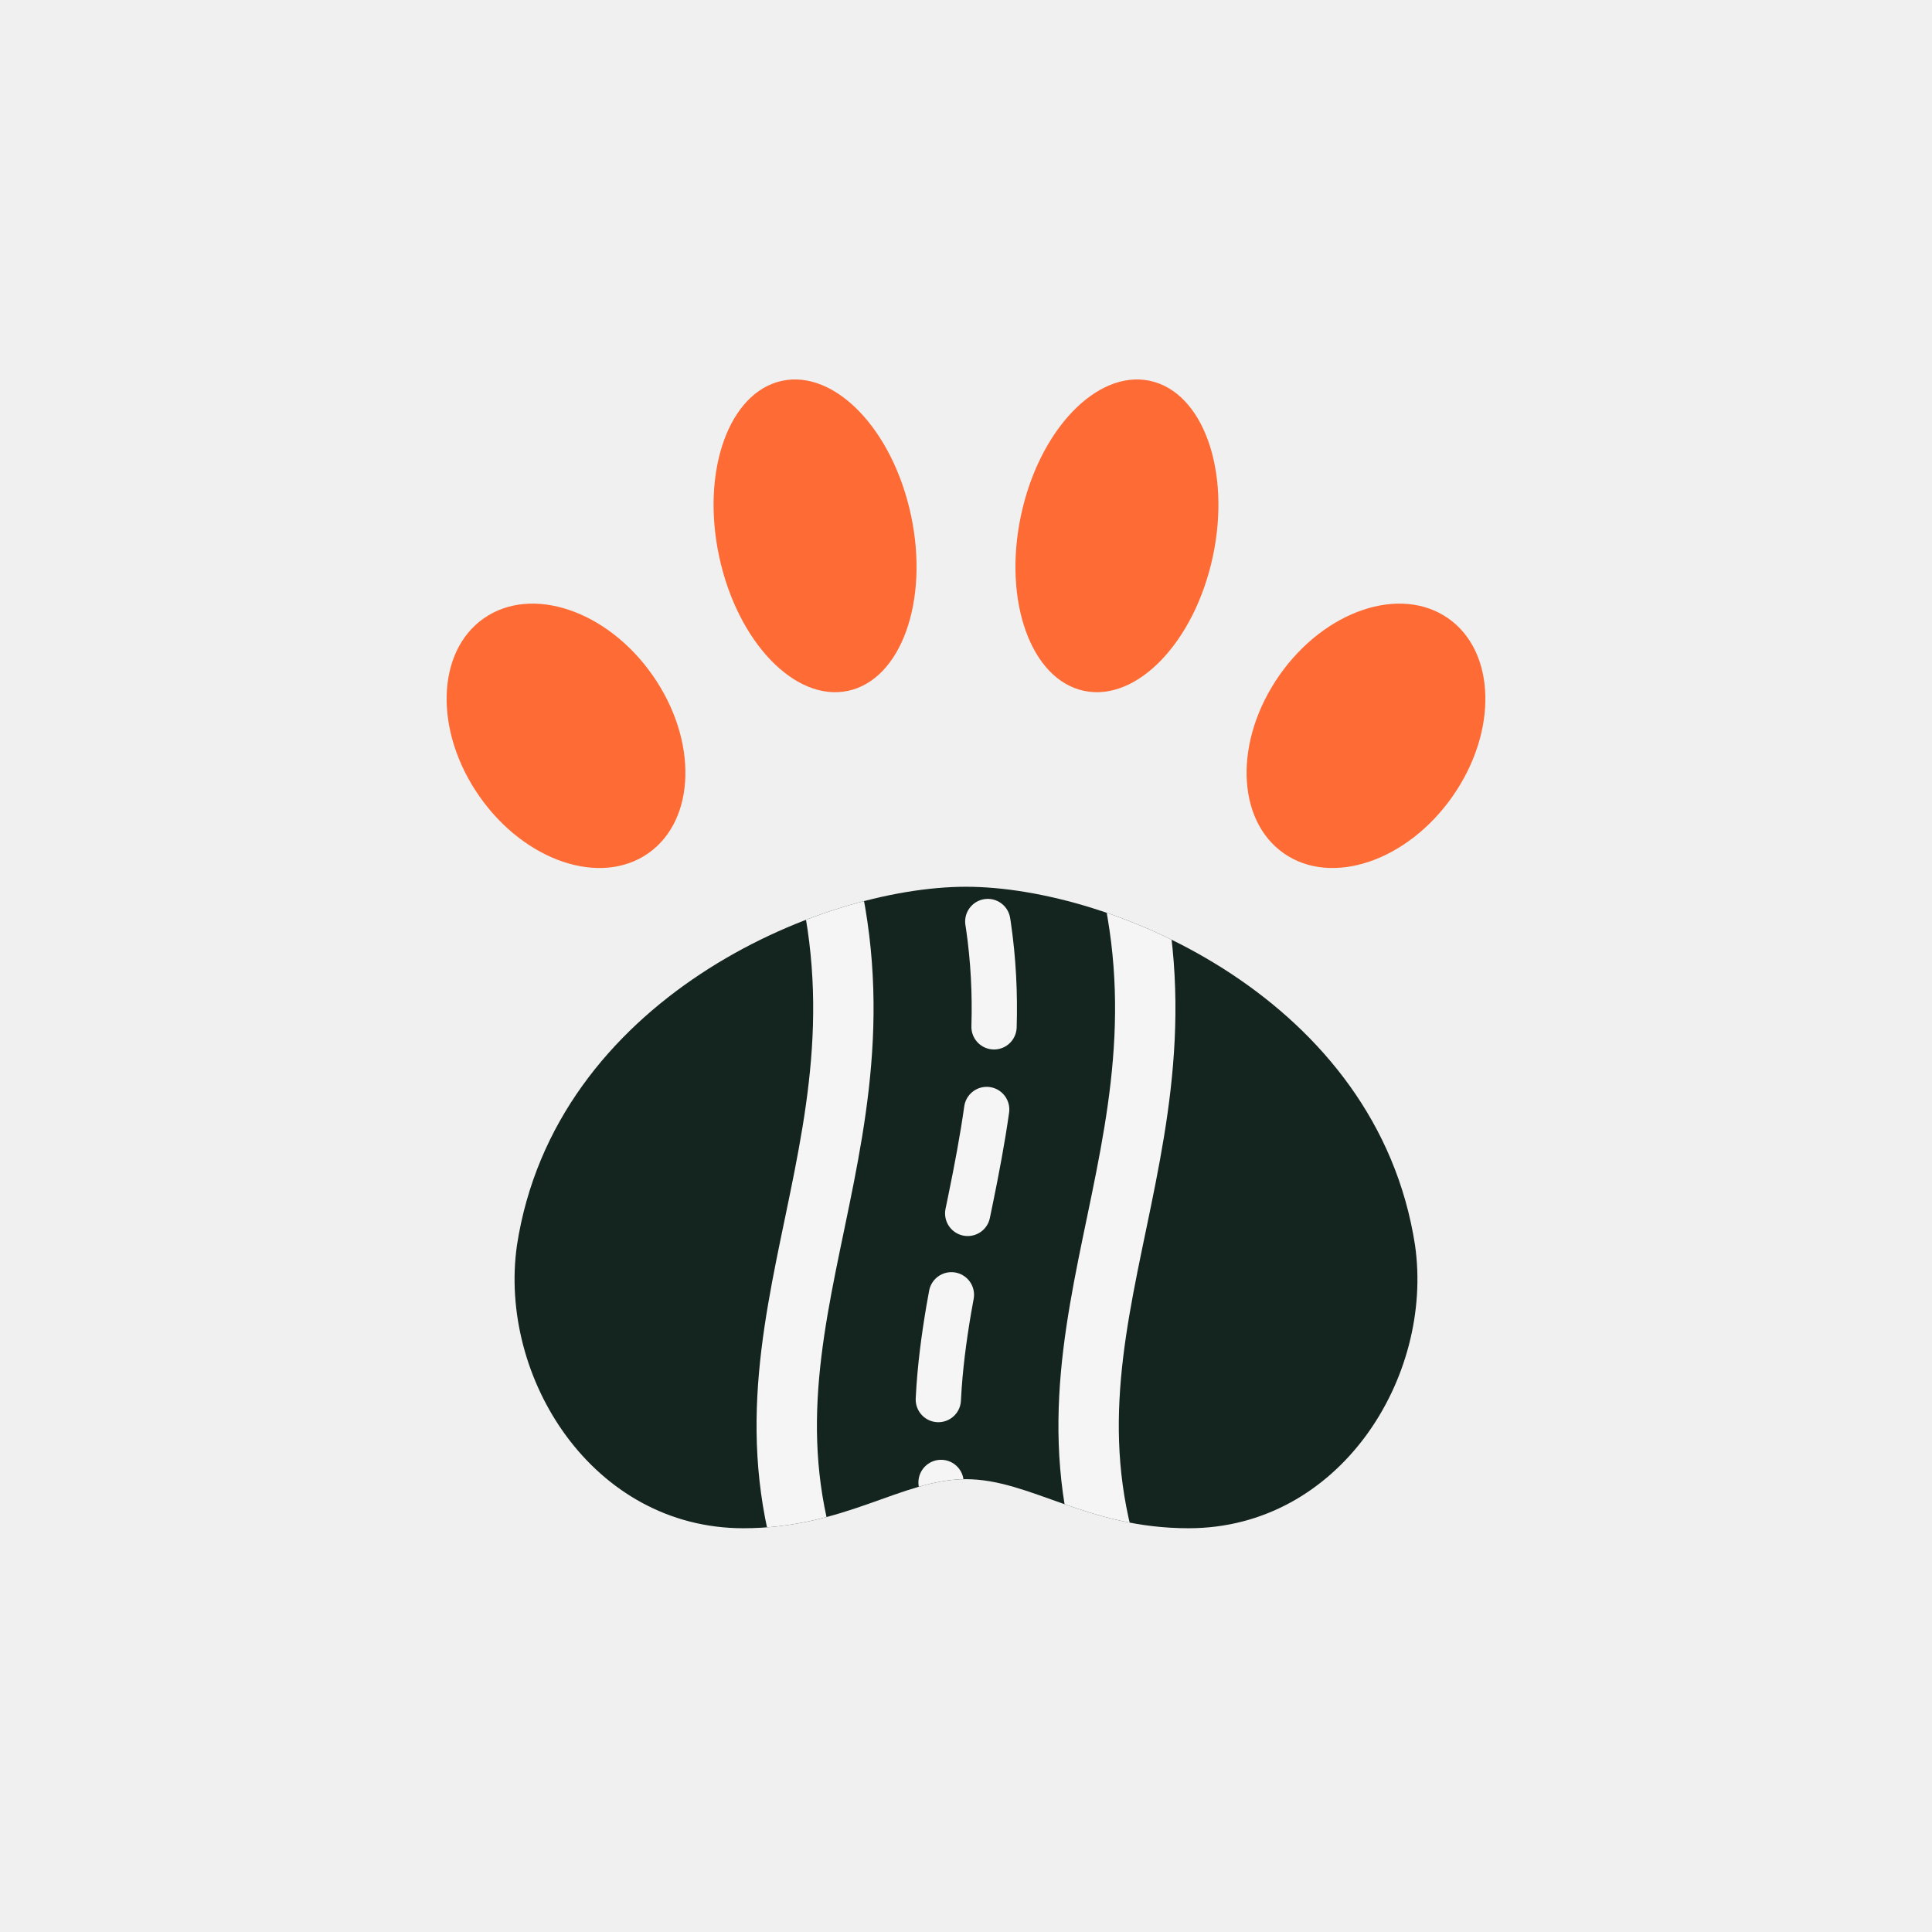
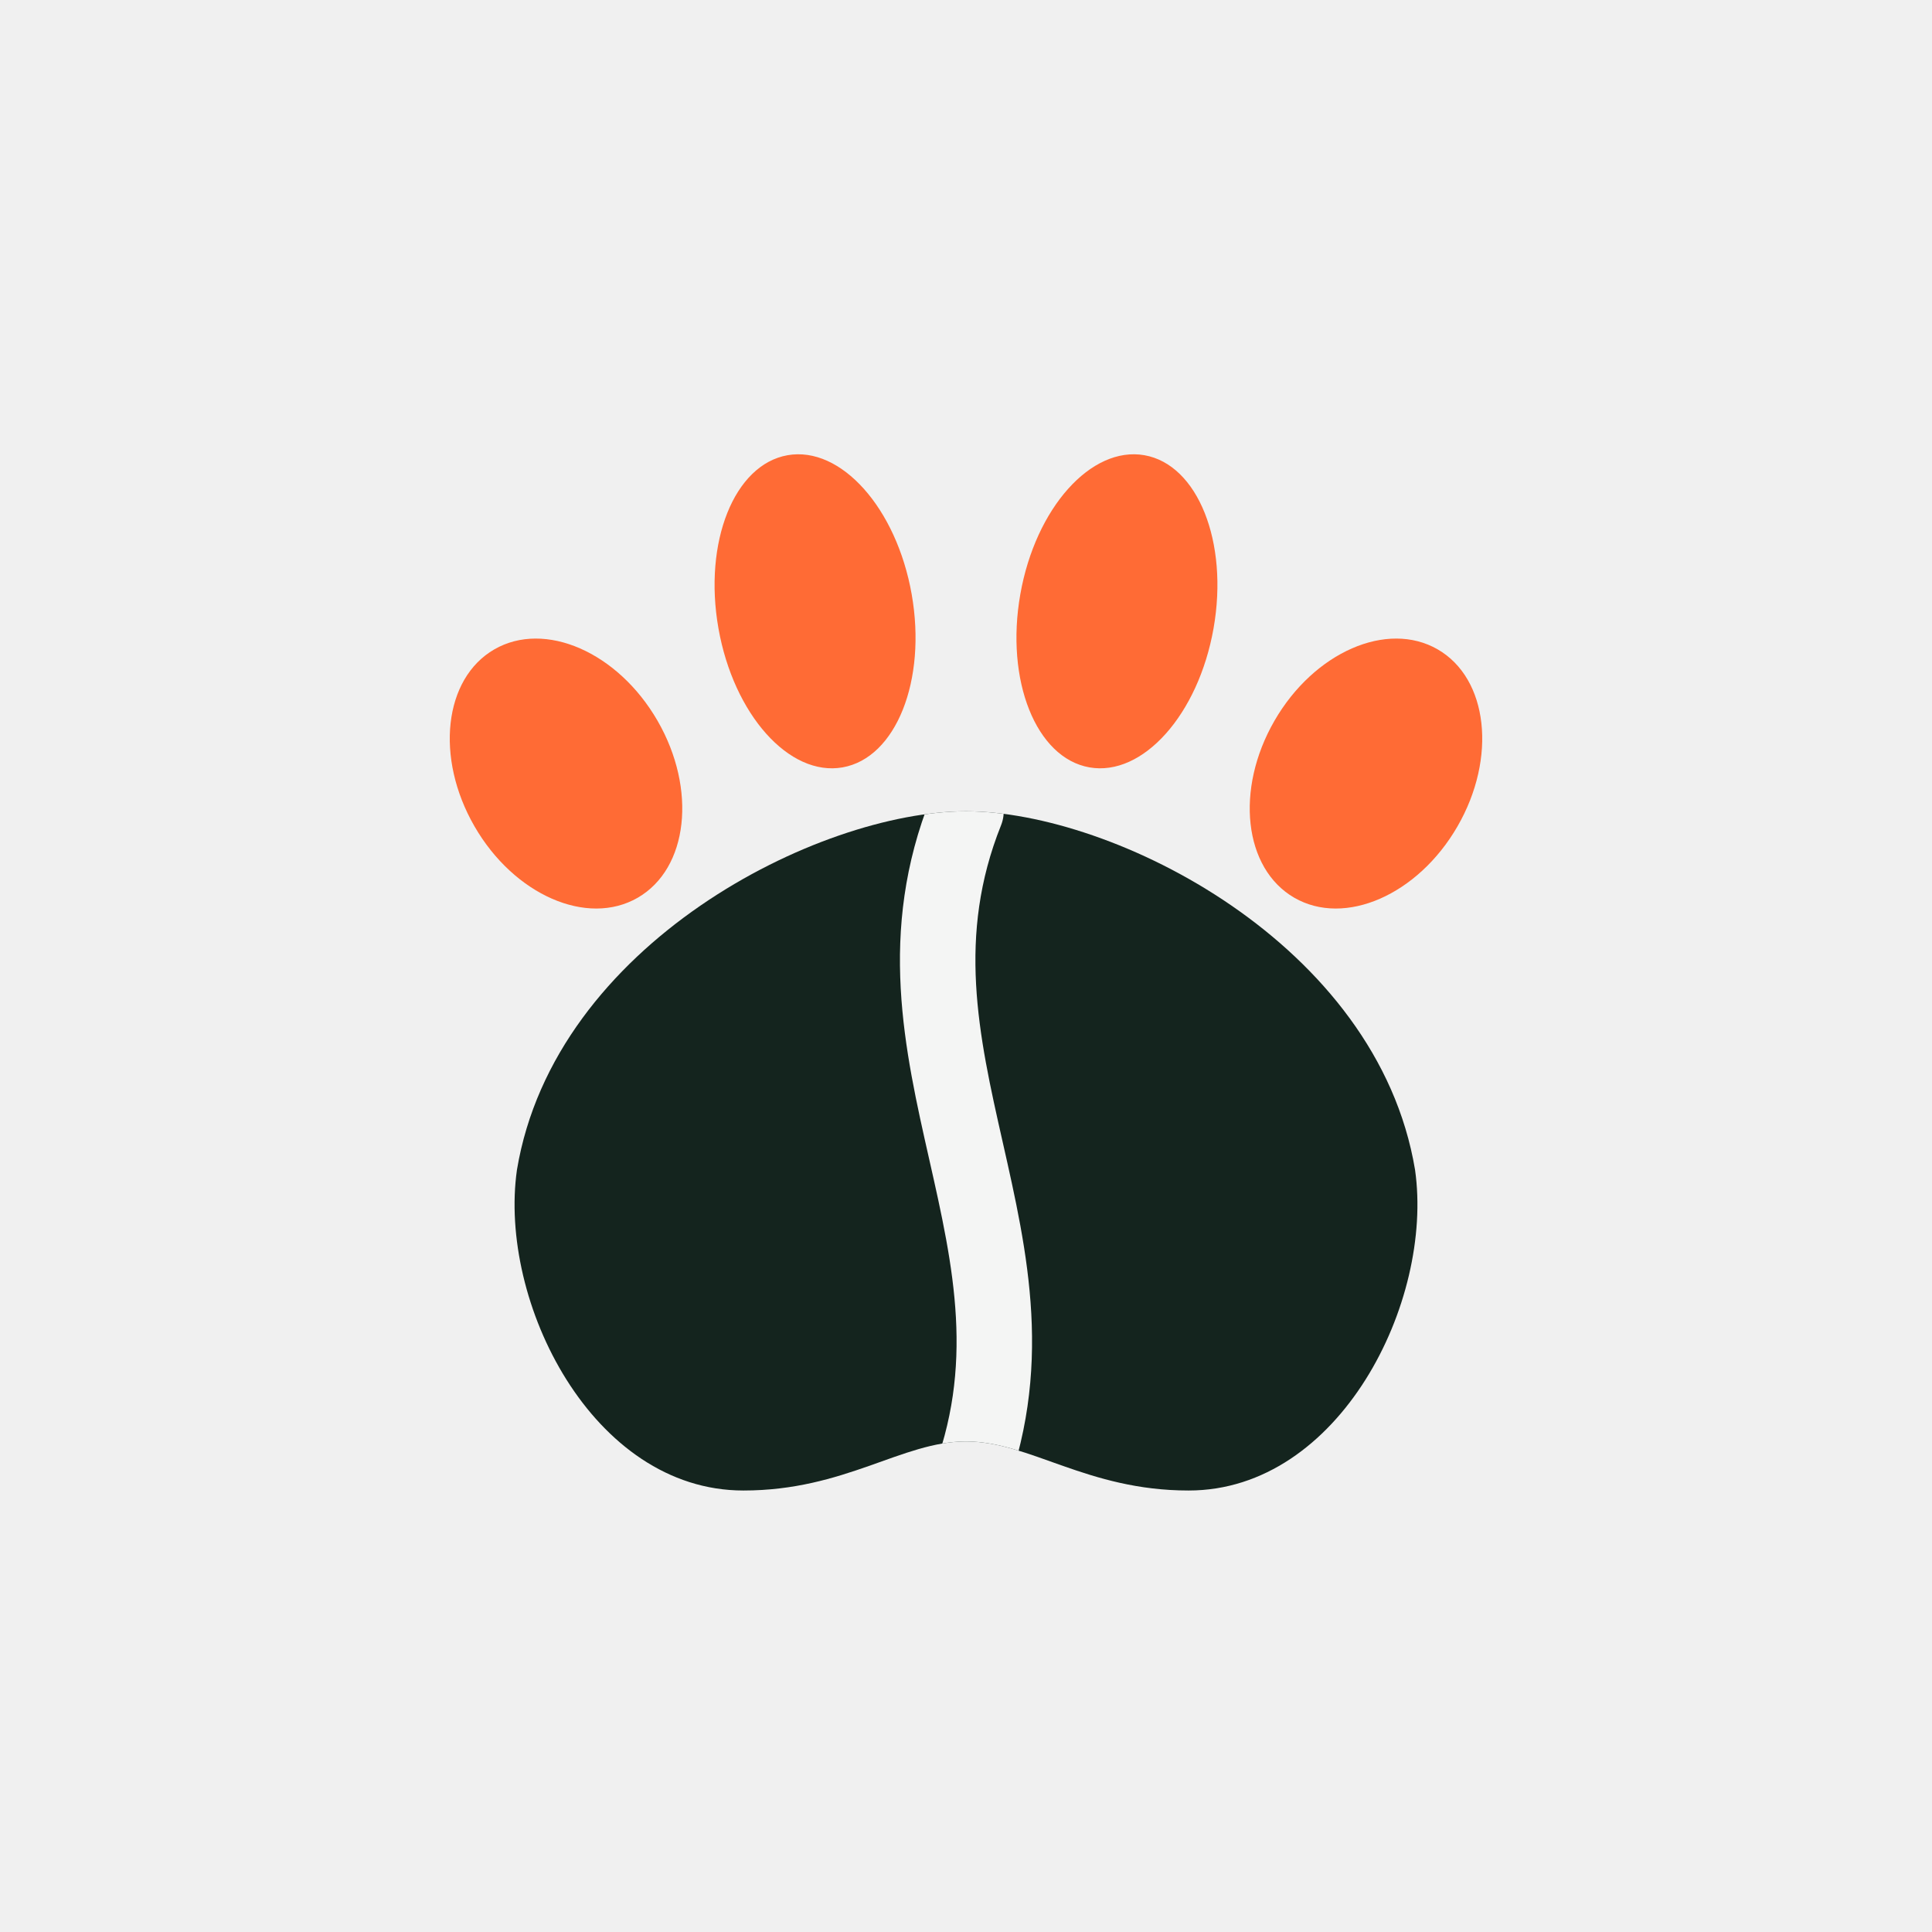
<svg xmlns="http://www.w3.org/2000/svg" viewBox="0 0 512 512" width="100%" height="100%">
  <defs>
    <style>
      .pad-road {
        fill: #14241E;
      }
-       .road-marking-border {
+       .road-marking-route {
        fill: none;
        stroke: #FFFFFF;
-         stroke-width: 16;
+         stroke-width: 20;
        stroke-linecap: round;
-         opacity: 0.95;
-       }
-       .road-marking-center {
-         fill: none;
-         stroke: #FFFFFF;
-         stroke-width: 12;
-         stroke-linecap: round;
-         stroke-dasharray: 28 22;
        opacity: 0.95;
      }
      .toe-bean {
        fill: #FF6B35;
      }
    </style>
    <clipPath id="pad-clip">
-       <path d="M 256 235 C 295 235, 365 265, 375 330 C 380 365, 355 405, 315 405 C 288 405, 273 392, 256 392 C 239 392, 224 405, 197 405 C 157 405, 132 365, 137 330 C 147 265, 217 235, 256 235 Z" />
+       <path d="M 256 215 C 295 215, 365 250, 375 310 C 380 345, 355 395, 315 395 C 288 395, 273 382, 256 382 C 239 382, 224 395, 197 395 C 157 395, 132 345, 137 310 C 147 250, 217 215, 256 215 Z" />
    </clipPath>
  </defs>
-   <ellipse cx="150" cy="195" rx="28" ry="38" class="toe-bean" transform="rotate(-35, 150, 195)" />
-   <ellipse cx="216" cy="142" rx="26" ry="42" class="toe-bean" transform="rotate(-12, 216, 142)" />
-   <ellipse cx="296" cy="142" rx="26" ry="42" class="toe-bean" transform="rotate(12, 296, 142)" />
-   <ellipse cx="362" cy="195" rx="28" ry="38" class="toe-bean" transform="rotate(35, 362, 195)" />
-   <path d="M 256 235 C 295 235, 365 265, 375 330 C 380 365, 355 405, 315 405 C 288 405, 273 392, 256 392 C 239 392, 224 405, 197 405 C 157 405, 132 365, 137 330 C 147 265, 217 235, 256 235 Z" class="pad-road" />
+   <ellipse cx="150" cy="205" rx="28" ry="38" class="toe-bean" transform="rotate(-30, 150, 205)" />
+   <ellipse cx="216" cy="162" rx="26" ry="42" class="toe-bean" transform="rotate(-10, 216, 162)" />
+   <ellipse cx="296" cy="162" rx="26" ry="42" class="toe-bean" transform="rotate(10, 296, 162)" />
+   <ellipse cx="362" cy="205" rx="28" ry="38" class="toe-bean" transform="rotate(30, 362, 205)" />
+   <path d="M 256 215 C 295 215, 365 250, 375 310 C 380 345, 355 395, 315 395 C 288 395, 273 382, 256 382 C 239 382, 224 395, 197 395 C 157 395, 132 345, 137 310 C 147 250, 217 215, 256 215 Z" class="pad-road" />
  <g clip-path="url(#pad-clip)">
-     <path d="M 216 420 C 190 350, 242 300, 216 220" class="road-marking-border" />
-     <path d="M 256 420 C 230 350, 282 300, 256 220" class="road-marking-center" />
-     <path d="M 296 420 C 270 350, 322 300, 296 220" class="road-marking-border" />
+     <path d="M 256 215 C 230 280, 282 330, 256 395" class="road-marking-route" />
  </g>
</svg>
